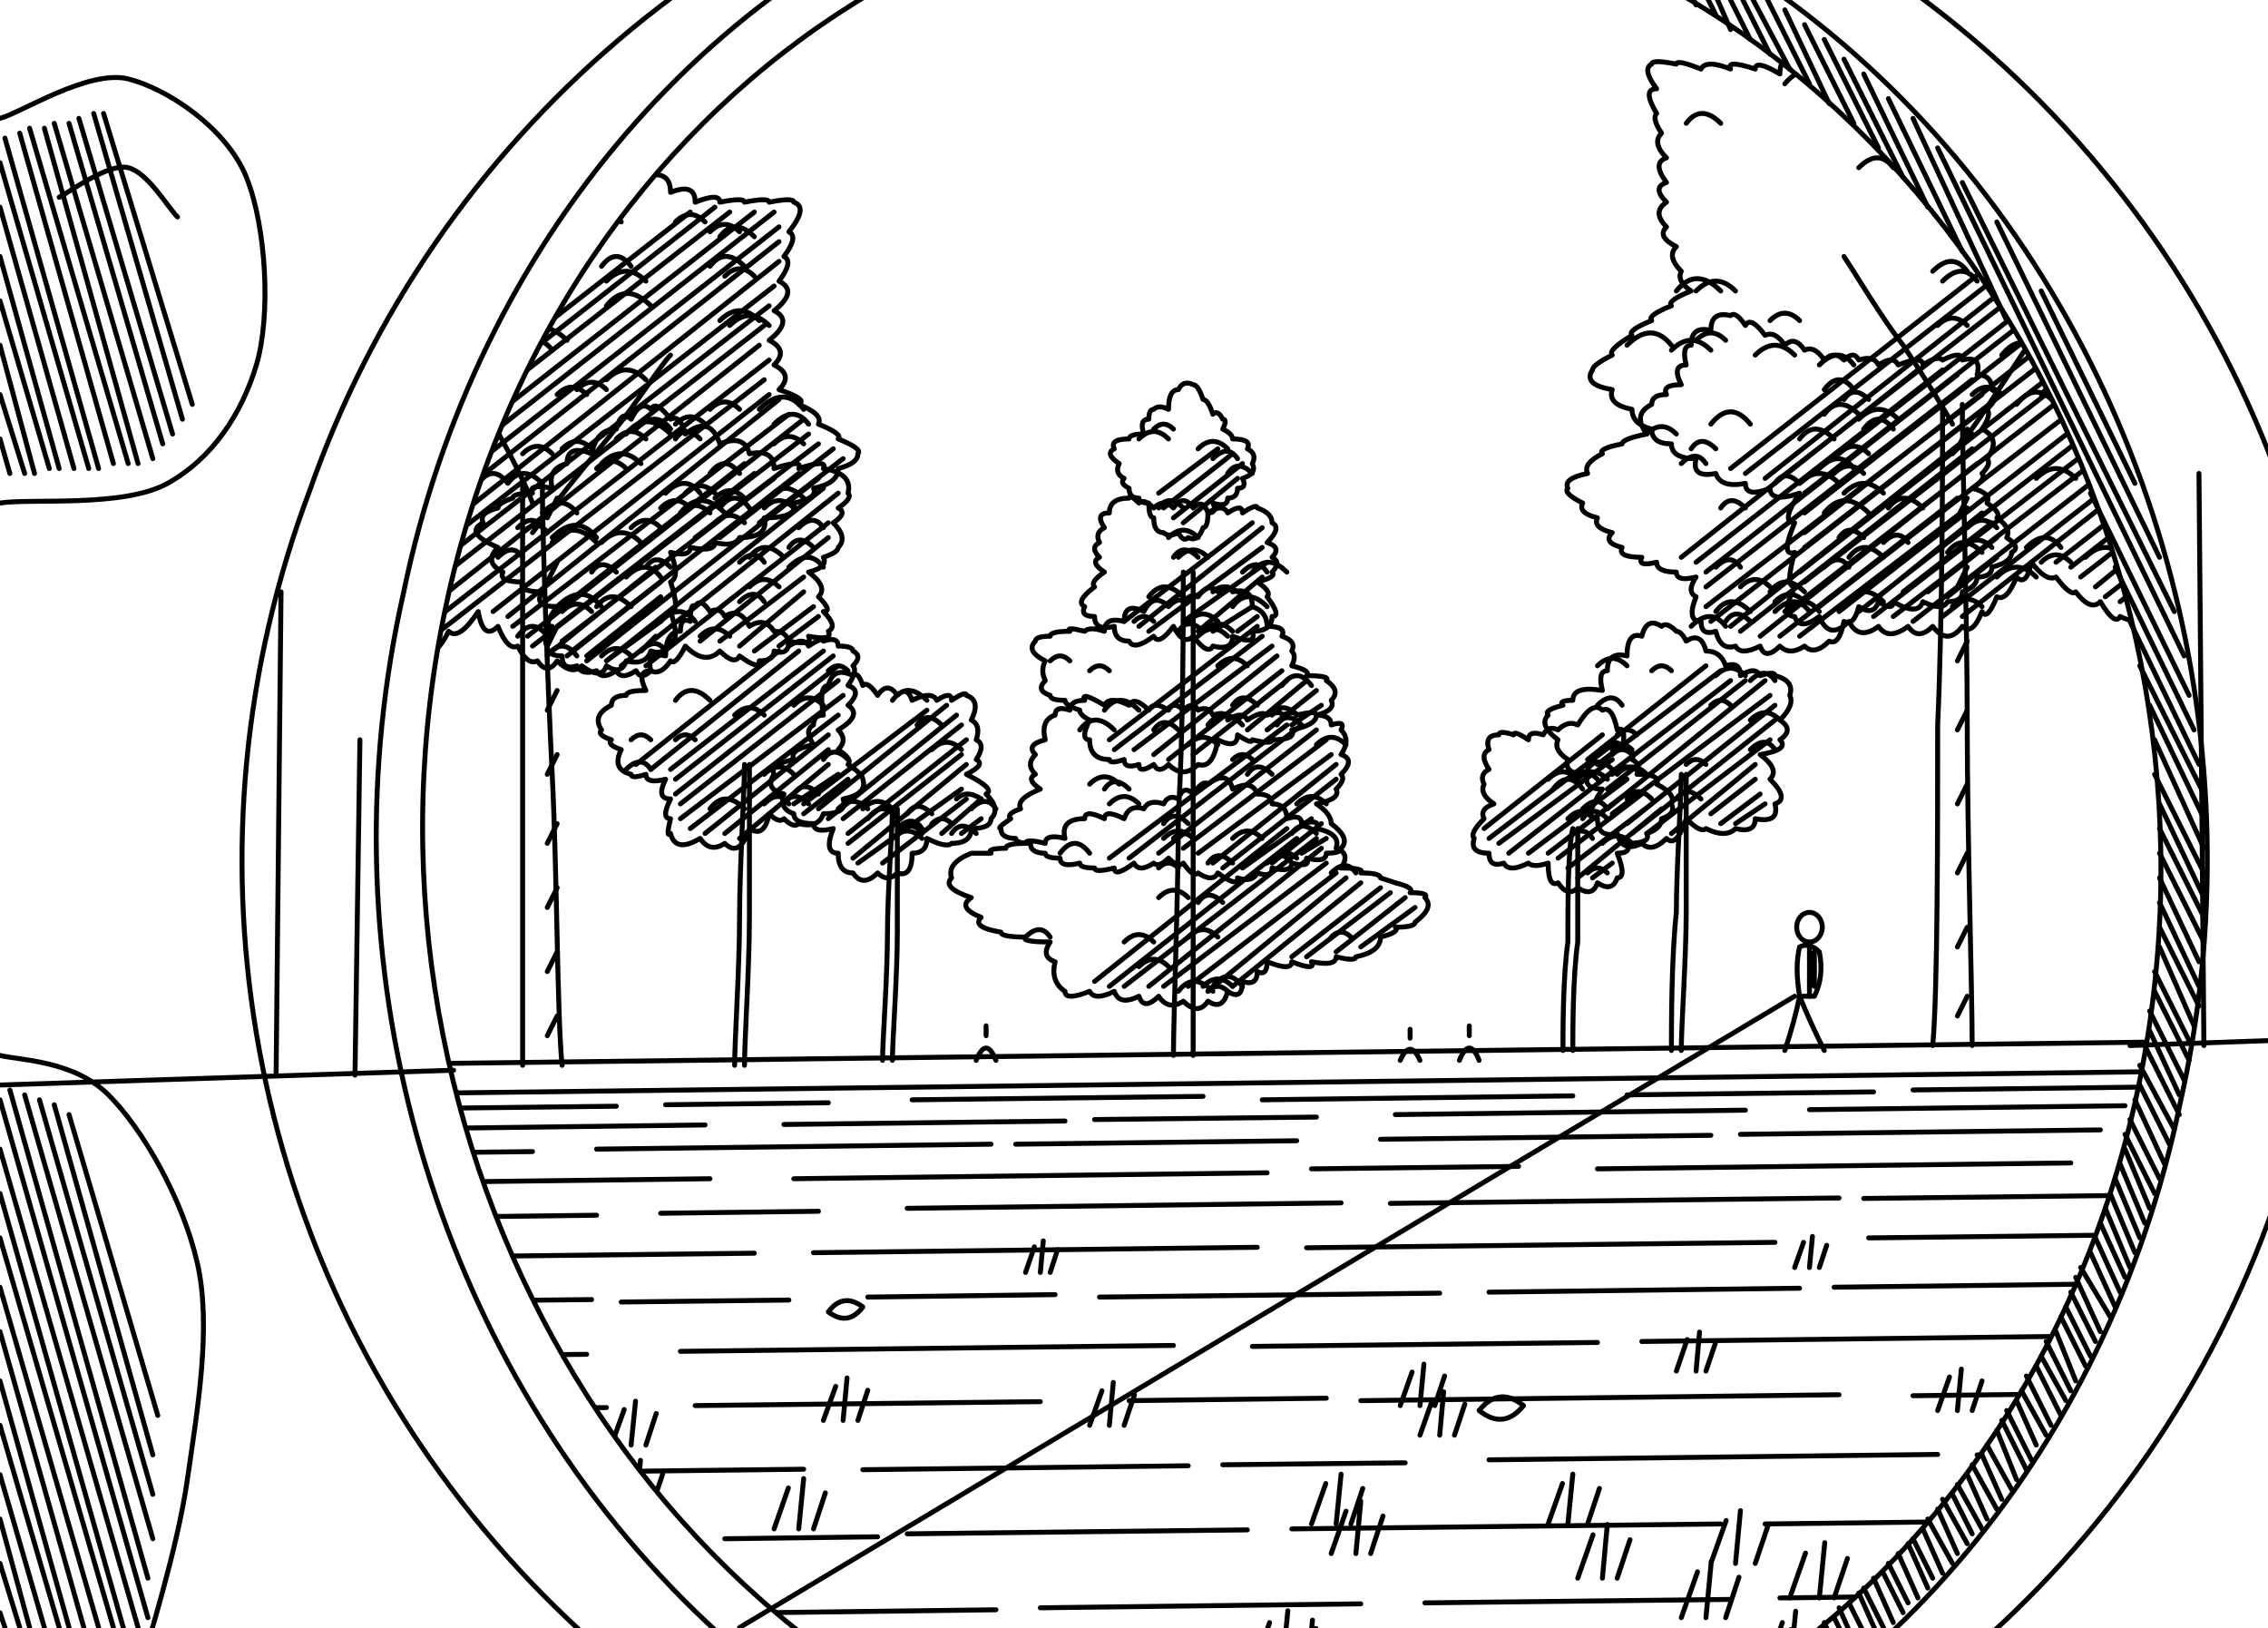
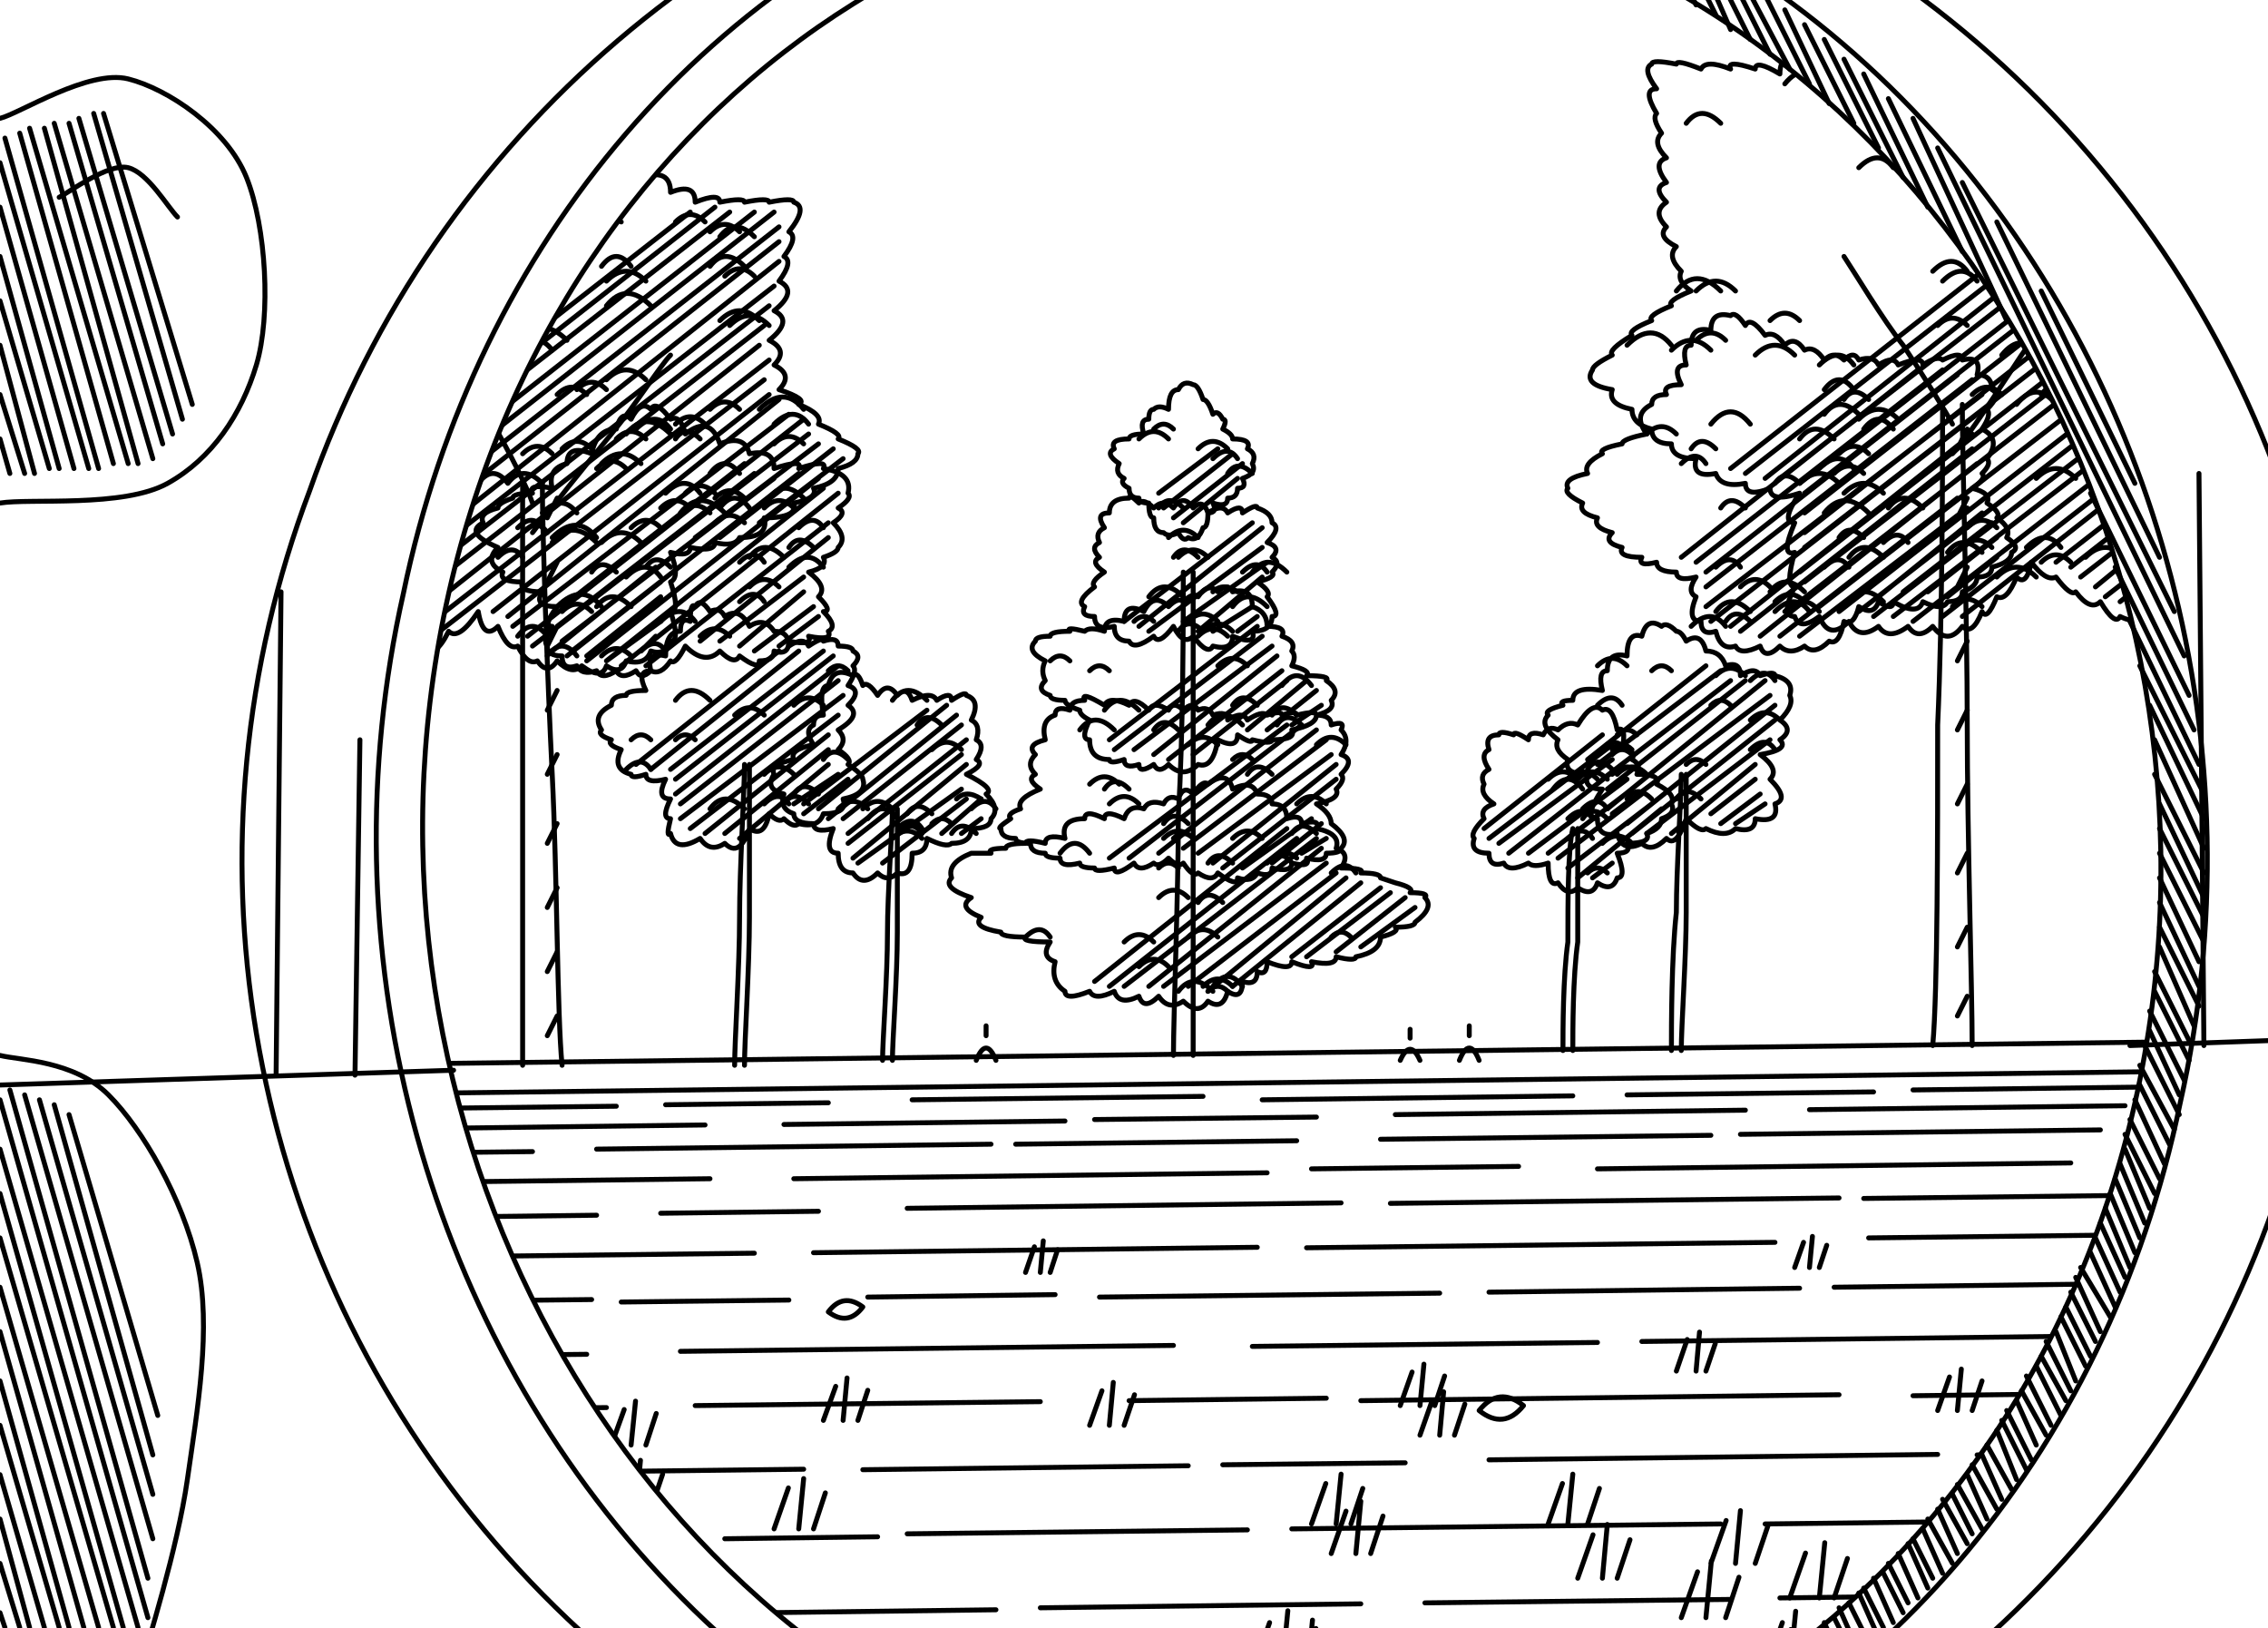
<svg xmlns="http://www.w3.org/2000/svg" fill="none" stroke="currentColor" stroke-linecap="round" stroke-linejoin="round" stroke-width="1" viewBox="0 0 460 330">
  <defs>
    <clipPath id="pc-park-lens">
      <path d="M90.5 122.6a176 196-6 1 1 343 98.8 176 196-6 1 1-343-98.8" />
    </clipPath>
  </defs>
-   <path d="M62.8 99.5a212 212 0 1 1 398.4 145 212 212 0 1 1-398.4-145M364 202 150 330M0 220l92-3m340-5 28-1m-404 7 1-98m15 98 1-68m374 62-1-116" class="d" />
+   <path d="M62.8 99.5a212 212 0 1 1 398.4 145 212 212 0 1 1-398.4-145M0 220l92-3m340-5 28-1m-404 7 1-98m15 98 1-68m374 62-1-116" class="d" />
  <path d="M90.5 122.6a176 196-6 1 1 343 98.8 176 196-6 1 1-343-98.8M0 24c4-1 18-10 26-8s20 10 24 20 5 28 2 38-9 19-18 24-28 3-34 4m0 112c4 1 15 1 22 8s15 21 18 34 0 30-2 44-8 33-10 40" pathLength="1" />
  <g clip-path="url(#pc-park-lens)">
-     <path d="m60 216 400-5m-222 3c0-8 1-33 1-49 1-16 1-41 1-49m2 98v-98m12-22q1 2-2 3 1 2-1 2 0 2-2 2 0 2-3 1 1 2-1 2 0 3-1 3-1 3-3 2-1 1-2-1-2 1-3 0-2 0-2-3-1 0-1-3-2 0-2-1-2 0-2-2-2-1-1-2-2-1-1-3-3-2-1-3-1-2 3-2 0-1 3-1-1-3 1-3 0-2 1-2 1-1 3 0 0-4 2-4 1-2 3-1 1 0 2 3 1 0 2 3 1-1 2 1 1 0 0 2 2 1 2 2 4 0 3 2 2 1 1 3m4 22q1 1-3 2 3 2 2 3 3 4 1 4 0 3-4 3 1 3-4 1 0 3-4 2-1 2-4-2-2 2-4-2-3 4-4 2-4 3-5 1-3 0-3-3-4 1-4-2-3 0-2-2-2-1 2-4-1-1 2-3-3-2-1-3-2-2 0-3-1-2 1-3-2-3 1-3 0-3 4-3 0-1 2 1 1-1 3 1 2-2 4 0 2-3 4 0 2-2 3 1 3-2 4 0 3-2 3 0 3-2 3-1 3 1 3 3 2 1-1 4 3 1 1 3 2 1 0 3m11 22q3 2 1 4 1 2-3 3 0 2-5 3 1 2-4 2 0 1-4 0 0 1-3-1 0 3-4 1-1 6-4 5-3 3-6 0-2 2-3 0-3 2-3 0-3 1-3-1-3 1-3 0-4 0-4-4-2 0 0-4-2-1-2-2-3-1-3-2-3 0-3-1-3-1-1-3-1-2 0-4-4-2-2-4 0-1 3-1 0-1 4-1-1-1 3 0 1-1 4 0 0-3 4-2 0-4 4-2 2-4 5-1 2-2 3-1 2-2 3-1 2-3 4-1 2-2 3 0 4-1 4 3 3 1 3 4 4 0 3 2 3 1 2 3 1 1 0 3 4 1 3 2 5 0 4 1m2 22q1 2-4 3 3 2 3 4 4 3 2 5 0 1-3 1 0 2-4 1 1 2-3 1 0 2-4 1 0 2-3 1-1 2-4 1 0 2-4-1-1 2-4 0-1 1-3-2-1 1-3-1-2 2-3 1-3 2-4 0-4 3-4 1-4 1-4 0-3 0-3-1-4 1-4-1-3 0-3-1-3 0-3-2-3 0-3-1-3 0-3-2-1 0 2-2-1-1 2-2-1-2 4-4-3-2-1-3-2-2 0-4-2-2 2-3-1-4 2-5 0-2 3-1 0-2 3-2-1-2 4 1 1-2 5 0 1-2 4 1 1-2 4 0 1-2 3 0 2-2 3 0 2-1 3 1 3-1 3 1 3-2 4 0 3-2 4-1 3-1 3 0 3-1 3 0 4-1 4 0 3 0 3 2 3-1 2 1 2 2 0 5 3 1 0 4 1 1-1 3m18 22q2 2-2 5 0 1-4 1 1 1-3 2 0 3-5 4 0 1-4 0 0 2-5 1 1 2-4 0 0 2-5 0 0 3-2 2 0 3-3 2 0 4-3 2-1 4-4 2-2 3-5 0-3 2-5-1-3 3-4 0-4 2-5-1-4 2-5 0-5 2-5 0-3-2-2-6-3-1-1-4-6 0-5-1-5 0-5-1-6-1-4-3-5-2-2-4-6-2-4-4-1-3 4-5h4q-1-1 3-1 0-1 4-1 0-1 4 0 0-2 4-1-1-4 4-4 0-2 4 0 0-2 4 0 1-3 4-2 1-2 4-1 1-2 3-1 1-3 3-1 2-3 3-2 4-3 5 1 4-2 5 1 3 0 3 2 3 0 3 3 3-1 3 1 4-1 3 1 5 1 4 4 3 1 1 4 5 0 4 1 4 0 4 1l3 1q4 1 3 2 4 0 3 1m-183 34V98m8 118c-1-10-1-39-2-59s-2-49-2-59m-2 10c3-4 11-14 16-20s10-14 12-16m-28 30c-1-3-5-11-8-16-3-6-10-15-12-18m70 11q6 2 4 3 5 2 4 4 5 2 4 3 5 2 4 3 0 2-4 3 0 3-5 4 1 2-4 3 1 3-6 3 1 4-5 4-1 2-5 1 0 2-5 1 0 2-4 1 2 5 0 6 2 6 0 6 2 6 0 6-1 3-4 2-1 3-5 2-1 3-4 1-1 3-5 0-2 2-5-1-2 3-4 0-2 1-4-3-2 1-4-4-3 3-4-3-4 6-6 4-3 6-5 3-3 6-5 3-3 3-4-1-4 2-5-1-3 1-4-2-5 1-5-4-5 1-5-5-2 0 1-5-3 0 1-6-2-1 1-5-5 1-6-1-6 1-6-1-6 1-5-1-5-2-3-6-6-2-3-5-6-3-2-6-5-3-3-6 0-1 5-2-1-2 4-3 0-1 5-2-2-2 4-2-4-4-2-6-4-4-2-6-3-5 1-6-3-5 2-6-2-6 2-7-3-6 2-6 1-2 6 1 0-2 5 2 0-3 5 1 0-2 5 1 0-5 5-4 0-5 4-3 2-6 6-4 2-6 5-3 2-4 5-3 2-4 5-2 2-4 4-2 3-1 4 4 3-1 4 5 3-2 3 4 4-1 5 3 5-2 5 3 6-2 6 3 5-2 5 2 5-2 5 0 5-1 5 0 5-1 5 0 5-1 5 0 3 1-1 6 2 1-1 5 2 1-1 5 4 2-1 6 4 2-1 6 4 2 1 5 4 2 1 5m12 32q0 1-3 2 1 2-3 3 4 3 2 5 3 3 1 3 3 3 1 4 1 2-4 1 1 2-4 1 0 3-3 2 0 2-3 2 0 2-4-1-1 2-4-1-3 3-7-1-2 4-3 3-2 3-4 2-2 2-3 0-3 2-4 0-3 2-4 0-3 1-4-1-3 1-3-2-3 0-3-2-1-1 1-4-2 0 1-4-5 0-3-3-5 0-4-2-5 0-4-2-4-2-1-5-7-3-3-5-1-2 3-3 0-1 3-2 0-1 4-1-1-2 4-1-1-4 3-5 0-4 5-2 1-5 5-5 1-4 3-2 2-4 4-2 1-2 4 2 2-1 3 3 5-4 7 2 5-2 6 2 5-1 5 3 6-2 5 0 6-2 5 0 6 1 5 5 1 1-2 3 2 1-1 3 3 3 1 5m222 101c1-11 1-43 1-65 1-22 1-54 1-65m6 130c0-11-1-43-1-65s-1-54-1-65m-2 10c3-3 10-14 14-20s10-13 12-16m-26 30c-1-2-6-10-10-16-4-5-10-15-12-18m113 7q2 3-1 5 3 3 0 5 3 3-1 5 1 3-4 4 2 3-3 4 1 3-4 4 1 2-4 1 0 2-5 2 0 2-5 1 0 2-5 1 4 5 1 5 4 5 1 6 4 5 2 5 2 5 1 5 0 5-5 3 0 4-4 4-1 3-5 3 0 3-5 1-1 3-5 1-2 3-6 1-1 2-4-3-2 2-5-2-1 1-4-3-2 1-5-3-1 5-3 3-2 5-4 4-2 5-3 3-2 5-4 3-3 4-6 0-3 3-5 0-4 3-6 0-4 3-6-1-4 4-6-1-4 3-5 0-3 0 0-6-2 0 0-7-3 1 0-6-3 0 1-6-6 2-6-1-5 2-5-1-5 1-6-2-5 1-4-3-5 0-5-3-4 0-4-3-4-1-4-4-5-1-4-4-6-1-4-4 0-1 4-3-1-1 4-4-1-1 4-3-1-1 4-3-1-1 4-3-3-2-2-4-3-3-1-5-4-2-2-4-3-3 0-5-3-3 0-4-3-4 0-5-3-3-1-5-2-3-1-4-3-5 0-5-3-4-1-5 0-1 5 0 0-1 5 1 1-2 6 0-1-2 5 0 0-2 5 1 0-5 6-4 1-4 5-4 1-4 4-3 1-3 4-2 1-5 4-3 1-6 3-4 1-6 3-5 1-5 4-4 1-5 3-4 2-2 4 3 2-2 4 3 2-1 4 4 3-2 5 3 2-2 4 2 3-2 4 3 3-2 5 2 5-3 6 3 5-2 6 3 4-3 6-1 5-3 6-1 5-4 6-2 6-3 6-1 3 0 1 6 4 0 2 5 3 1 1 5 4 1 2 5 3 1 1 4 4 2 2 5 2 1-2 5 2 2-1 5 2 1-1 4 5 1 5 3 6 1 4 3 6 2 5 3 6 2 5 3m-87 40q4 1 3 3 3 2 2 3 3 2 2 4 3 2 1 3 0 2-4 3 0 2-3 2 0 2-3 3 0 2-3 2-1 2-5 0-1 3-6 0 0 2-3 0-1 3-4 1-1 4-3 3-1 5-3 4-3 3-5 1-3 2-5 0-3 3-4 0-4 2-5 0-3 1-4-3-3 1-3-2-3 0-1-5-2-1 0-4-4 1-4-1-4 0-4-2-4 1-3-1-5 0-4-2-4-1-2-3-4-1-3-3-4-1-3-3-4-2-3-3-1-2 4-3-1-2 3-4-1-1 4-2 0-1 5-2-3-4 1-6 0-2 3-2-1-2 3-2-2-4 1-4-1-4 1-4 0-4 4-3 0-4 4-3 1-1 3 2 1-2 4 2 2-1 4 2 2-2 4 1 2-1 4 2 2-2 4 0 2-2 3 0 3-1 4 1 3-2 4 0 5-2 5 0 3-2 4-1 4-2 4 0 4-1 3 3 3 0 3 3 2 1-1 4 1 1-1 4 4 2 1 6 1 1-1 3 1 1-2 3m-38 114q2-6 3-11 2 5 5 11m-5-11q-1-6 0-10 2-1 4 1 1 5-1 9zm2-17a2.6 3 0 1 1 0 6 2.6 3 0 1 1 0-6" pathLength="1" />
+     <path d="m60 216 400-5m-222 3c0-8 1-33 1-49 1-16 1-41 1-49m2 98v-98m12-22q1 2-2 3 1 2-1 2 0 2-2 2 0 2-3 1 1 2-1 2 0 3-1 3-1 3-3 2-1 1-2-1-2 1-3 0-2 0-2-3-1 0-1-3-2 0-2-1-2 0-2-2-2-1-1-2-2-1-1-3-3-2-1-3-1-2 3-2 0-1 3-1-1-3 1-3 0-2 1-2 1-1 3 0 0-4 2-4 1-2 3-1 1 0 2 3 1 0 2 3 1-1 2 1 1 0 0 2 2 1 2 2 4 0 3 2 2 1 1 3m4 22q1 1-3 2 3 2 2 3 3 4 1 4 0 3-4 3 1 3-4 1 0 3-4 2-1 2-4-2-2 2-4-2-3 4-4 2-4 3-5 1-3 0-3-3-4 1-4-2-3 0-2-2-2-1 2-4-1-1 2-3-3-2-1-3-2-2 0-3-1-2 1-3-2-3 1-3 0-3 4-3 0-1 2 1 1-1 3 1 2-2 4 0 2-3 4 0 2-2 3 1 3-2 4 0 3-2 3 0 3-2 3-1 3 1 3 3 2 1-1 4 3 1 1 3 2 1 0 3m11 22q3 2 1 4 1 2-3 3 0 2-5 3 1 2-4 2 0 1-4 0 0 1-3-1 0 3-4 1-1 6-4 5-3 3-6 0-2 2-3 0-3 2-3 0-3 1-3-1-3 1-3 0-4 0-4-4-2 0 0-4-2-1-2-2-3-1-3-2-3 0-3-1-3-1-1-3-1-2 0-4-4-2-2-4 0-1 3-1 0-1 4-1-1-1 3 0 1-1 4 0 0-3 4-2 0-4 4-2 2-4 5-1 2-2 3-1 2-2 3-1 2-3 4-1 2-2 3 0 4-1 4 3 3 1 3 4 4 0 3 2 3 1 2 3 1 1 0 3 4 1 3 2 5 0 4 1m2 22q1 2-4 3 3 2 3 4 4 3 2 5 0 1-3 1 0 2-4 1 1 2-3 1 0 2-4 1 0 2-3 1-1 2-4 1 0 2-4-1-1 2-4 0-1 1-3-2-1 1-3-1-2 2-3 1-3 2-4 0-4 3-4 1-4 1-4 0-3 0-3-1-4 1-4-1-3 0-3-1-3 0-3-2-3 0-3-1-3 0-3-2-1 0 2-2-1-1 2-2-1-2 4-4-3-2-1-3-2-2 0-4-2-2 2-3-1-4 2-5 0-2 3-1 0-2 3-2-1-2 4 1 1-2 5 0 1-2 4 1 1-2 4 0 1-2 3 0 2-2 3 0 2-1 3 1 3-1 3 1 3-2 4 0 3-2 4-1 3-1 3 0 3-1 3 0 4-1 4 0 3 0 3 2 3-1 2 1 2 2 0 5 3 1 0 4 1 1-1 3m18 22q2 2-2 5 0 1-4 1 1 1-3 2 0 3-5 4 0 1-4 0 0 2-5 1 1 2-4 0 0 2-5 0 0 3-2 2 0 3-3 2 0 4-3 2-1 4-4 2-2 3-5 0-3 2-5-1-3 3-4 0-4 2-5-1-4 2-5 0-5 2-5 0-3-2-2-6-3-1-1-4-6 0-5-1-5 0-5-1-6-1-4-3-5-2-2-4-6-2-4-4-1-3 4-5h4q-1-1 3-1 0-1 4-1 0-1 4 0 0-2 4-1-1-4 4-4 0-2 4 0 0-2 4 0 1-3 4-2 1-2 4-1 1-2 3-1 1-3 3-1 2-3 3-2 4-3 5 1 4-2 5 1 3 0 3 2 3 0 3 3 3-1 3 1 4-1 3 1 5 1 4 4 3 1 1 4 5 0 4 1 4 0 4 1l3 1q4 1 3 2 4 0 3 1m-183 34V98m8 118c-1-10-1-39-2-59s-2-49-2-59m-2 10c3-4 11-14 16-20s10-14 12-16m-28 30c-1-3-5-11-8-16-3-6-10-15-12-18m70 11q6 2 4 3 5 2 4 4 5 2 4 3 5 2 4 3 0 2-4 3 0 3-5 4 1 2-4 3 1 3-6 3 1 4-5 4-1 2-5 1 0 2-5 1 0 2-4 1 2 5 0 6 2 6 0 6 2 6 0 6-1 3-4 2-1 3-5 2-1 3-4 1-1 3-5 0-2 2-5-1-2 3-4 0-2 1-4-3-2 1-4-4-3 3-4-3-4 6-6 4-3 6-5 3-3 6-5 3-3 3-4-1-4 2-5-1-3 1-4-2-5 1-5-4-5 1-5-5-2 0 1-5-3 0 1-6-2-1 1-5-5 1-6-1-6 1-6-1-6 1-5-1-5-2-3-6-6-2-3-5-6-3-2-6-5-3-3-6 0-1 5-2-1-2 4-3 0-1 5-2-2-2 4-2-4-4-2-6-4-4-2-6-3-5 1-6-3-5 2-6-2-6 2-7-3-6 2-6 1-2 6 1 0-2 5 2 0-3 5 1 0-2 5 1 0-5 5-4 0-5 4-3 2-6 6-4 2-6 5-3 2-4 5-3 2-4 5-2 2-4 4-2 3-1 4 4 3-1 4 5 3-2 3 4 4-1 5 3 5-2 5 3 6-2 6 3 5-2 5 2 5-2 5 0 5-1 5 0 5-1 5 0 5-1 5 0 3 1-1 6 2 1-1 5 2 1-1 5 4 2-1 6 4 2-1 6 4 2 1 5 4 2 1 5m12 32q0 1-3 2 1 2-3 3 4 3 2 5 3 3 1 3 3 3 1 4 1 2-4 1 1 2-4 1 0 3-3 2 0 2-3 2 0 2-4-1-1 2-4-1-3 3-7-1-2 4-3 3-2 3-4 2-2 2-3 0-3 2-4 0-3 2-4 0-3 1-4-1-3 1-3-2-3 0-3-2-1-1 1-4-2 0 1-4-5 0-3-3-5 0-4-2-5 0-4-2-4-2-1-5-7-3-3-5-1-2 3-3 0-1 3-2 0-1 4-1-1-2 4-1-1-4 3-5 0-4 5-2 1-5 5-5 1-4 3-2 2-4 4-2 1-2 4 2 2-1 3 3 5-4 7 2 5-2 6 2 5-1 5 3 6-2 5 0 6-2 5 0 6 1 5 5 1 1-2 3 2 1-1 3 3 3 1 5m222 101c1-11 1-43 1-65 1-22 1-54 1-65m6 130c0-11-1-43-1-65s-1-54-1-65m-2 10c3-3 10-14 14-20s10-13 12-16m-26 30c-1-2-6-10-10-16-4-5-10-15-12-18m113 7q2 3-1 5 3 3 0 5 3 3-1 5 1 3-4 4 2 3-3 4 1 3-4 4 1 2-4 1 0 2-5 2 0 2-5 1 0 2-5 1 4 5 1 5 4 5 1 6 4 5 2 5 2 5 1 5 0 5-5 3 0 4-4 4-1 3-5 3 0 3-5 1-1 3-5 1-2 3-6 1-1 2-4-3-2 2-5-2-1 1-4-3-2 1-5-3-1 5-3 3-2 5-4 4-2 5-3 3-2 5-4 3-3 4-6 0-3 3-5 0-4 3-6 0-4 3-6-1-4 4-6-1-4 3-5 0-3 0 0-6-2 0 0-7-3 1 0-6-3 0 1-6-6 2-6-1-5 2-5-1-5 1-6-2-5 1-4-3-5 0-5-3-4 0-4-3-4-1-4-4-5-1-4-4-6-1-4-4 0-1 4-3-1-1 4-4-1-1 4-3-1-1 4-3-1-1 4-3-3-2-2-4-3-3-1-5-4-2-2-4-3-3 0-5-3-3 0-4-3-4 0-5-3-3-1-5-2-3-1-4-3-5 0-5-3-4-1-5 0-1 5 0 0-1 5 1 1-2 6 0-1-2 5 0 0-2 5 1 0-5 6-4 1-4 5-4 1-4 4-3 1-3 4-2 1-5 4-3 1-6 3-4 1-6 3-5 1-5 4-4 1-5 3-4 2-2 4 3 2-2 4 3 2-1 4 4 3-2 5 3 2-2 4 2 3-2 4 3 3-2 5 2 5-3 6 3 5-2 6 3 4-3 6-1 5-3 6-1 5-4 6-2 6-3 6-1 3 0 1 6 4 0 2 5 3 1 1 5 4 1 2 5 3 1 1 4 4 2 2 5 2 1-2 5 2 2-1 5 2 1-1 4 5 1 5 3 6 1 4 3 6 2 5 3 6 2 5 3m-87 40q4 1 3 3 3 2 2 3 3 2 2 4 3 2 1 3 0 2-4 3 0 2-3 2 0 2-3 3 0 2-3 2-1 2-5 0-1 3-6 0 0 2-3 0-1 3-4 1-1 4-3 3-1 5-3 4-3 3-5 1-3 2-5 0-3 3-4 0-4 2-5 0-3 1-4-3-3 1-3-2-3 0-1-5-2-1 0-4-4 1-4-1-4 0-4-2-4 1-3-1-5 0-4-2-4-1-2-3-4-1-3-3-4-1-3-3-4-2-3-3-1-2 4-3-1-2 3-4-1-1 4-2 0-1 5-2-3-4 1-6 0-2 3-2-1-2 3-2-2-4 1-4-1-4 1-4 0-4 4-3 0-4 4-3 1-1 3 2 1-2 4 2 2-1 4 2 2-2 4 1 2-1 4 2 2-2 4 0 2-2 3 0 3-1 4 1 3-2 4 0 5-2 5 0 3-2 4-1 4-2 4 0 4-1 3 3 3 0 3 3 2 1-1 4 1 1-1 4 4 2 1 6 1 1-1 3 1 1-2 3" pathLength="1" />
  </g>
  <path d="M81.8 120.4a185 205-6 1 1 360.4 103.2A185 205-6 1 1 81.8 120.4M12 40c2-1 10-7 14-6s8 8 10 10" class="f" pathLength="1" />
  <g clip-path="url(#pc-park-lens)">
    <path d="m60 222 400-5m-190 98 3-8.6m2 8.6 1-10.6m2 10.6 2.5-7.6M347 317l3.1-8.7m1.9 8.7 1-10.7m3 10.7 2.6-7.7M364 257l1.8-5.1m1.2 5.1.6-6.3m1.4 6.3 1.5-4.5M100 341l3.6-10.1M106 341l1.2-12.5M111 341l3-8.9m145 8.9 3.6-10.1M265 341l1.2-12.5M269 341l3-8.9M97 330l3.3-9.5m2.7 9.5 1.1-11.7M107 330l2.8-8.4M426 345l3.7-10.4M432 345l1.2-12.8M436 345l3-9.1M178 348l3.7-10.5M184 348l1.2-13m3.8 13 3.1-9.3M221 289l2.5-7m1.5 7 .8-8.7m2.2 8.7 2.1-6.2M434 320l3.1-8.8m1.9 8.8 1-10.9m3 10.9 2.6-7.8M254 339l3.5-10m2.5 10 1.2-12.4M264 339l2.9-8.8M288 291l2.5-7.1m1.5 7.1.8-8.8m2.2 8.8 2.1-6.3M432 330l3.3-9.4m2.7 9.4 1.1-11.6M442 330l2.8-8.3M124 306l2.8-8m2.2 8 .9-9.9m2.1 9.9 2.4-7.1M421 319l3.1-8.8m1.9 8.8 1-10.9m3 10.9 2.6-7.8M118 344l3.6-10.3M124 344l1.2-12.7M129 344l3-9.1m209-6.9 3.3-9.3m1.7 9.3 1.1-11.5M350 328l2.7-8.2M263 346l3.7-10.4M270 346l1.2-12.8M274 346l3.1-9.2M157 310l2.9-8.3m2.1 8.3 1-10.2m2 10.2 2.4-7.3M318 349l3.7-10.6M324 349l1.2-13.1M328 349l3.1-9.3M284 285l2.4-6.8m1.6 6.8.8-8.4m2.2 8.4 2-6m21 30 2.9-8.2m1.1 8.2 1-10.1m3 10.1 2.4-7.2M103 345l3.6-10.3M109 345l1.2-12.8M114 345l3-9.1m274-9.9 3.3-9.2m2.7 9.2 1.1-11.4M400 326l2.7-8.2M356 343l3.6-10.2M362 343l1.2-12.6M367 343l3-9m-203-46 2.5-6.9m1.5 6.9.8-8.6m2.2 8.6 2-6.1M358 339l3.5-10m1.5 10 1.2-12.3M368 339l2.9-8.8M340 278l2.2-6.4m1.8 6.4.7-7.9m1.3 7.9 1.9-5.6M223 345l3.7-10.4M229 345l1.2-12.8M233 345l3-9.1m30-26.9 2.9-8.2m2.1 8.2 1-10.1m2 10.1 2.4-7.2M124 293l2.6-7.2m1.4 7.2.9-8.9m2.1 8.9 2.1-6.4M363 324l3.2-9.1m2.8 9.1 1.1-11.2M372 324l2.7-8M274 353l3.8-10.8M281 353l1.3-13.4M285 353l3.2-9.6M394 351l3.8-10.7M400 351l1.3-13.3M405 351l3.2-9.5M403 311l2.9-8.3m2.1 8.3 1-10.3m3 10.3 2.4-7.3M320 320l3.1-8.8m1.9 8.8 1-10.9m2 10.9 2.6-7.8M379 336l3.5-9.8m2.5 9.8 1.2-12.1M389 336l2.9-8.6M393 286l2.4-6.8m1.6 6.8.8-8.4m2.2 8.4 2-6m-194-22 1.8-5.2m1.2 5.2.6-6.4m1.4 6.4 1.5-4.6M328 353l3.8-10.8M334 353l1.3-13.4M339 353l3.2-9.6M300 286q4-5 9-1-4 5-9 1m-132-20q3-4 7-1-3 4-7 1m-19-50c0-5 1-20 1-30s1-26 1-31m0 61c0-5 1-20 1-30v-31m18-7q2 2 0 4 3 2 2 3 3 2 3 3 1 3-4 4 1 3-4 3-1 3-5 2-1 1-3-1-1 1-3-1-1 5-4 3-2 6-5 3-3 2-5-1-5 3-6-1-1 1 0-3-2 0 0-4-3 0-1-4-4 1-4-1-3 1-3 0-4-1-2-5-3-1-2-2-3-1-2-2-2-3 2-5 0-2 3-2 0-1 4-1-2-4 1-4-1-4 3-3 0-5 3-5 0-3 2-2 0-4 1-3 1-2 3 1 2-1 3 1 3-2 5 2 3-2 5 1 3 0 3 3 3-2 4 0 3-2 3-1 3-1 3 1 3 0 3 1 2 1 0 3 1 1-1 4 3 1 0 4 3 2-2 5m-11 15q2-3 5 0m4-27q2-2 4 0m-11 7q3-3 6 0m-25-14q3-3 6 0m-21 27q3-3 5 0m23 7q3-3 5 0m-5-6q3-3 6 0m0 4q2-3 5 0m1-7q2-3 5 0m-28 10q3-4 7 0m-14-22q3-4 7 0m-16 8q2-2 4 0m17-5q3-3 6 0m-18 5q2-2 4 0m38 65c0-4 1-17 1-26 0-8 1-21 1-25m0 51c0-4 1-17 1-26v-25m14-7q6 3 4 4 3 3 1 5 0 2-4 2 0 3-4 3-1 1-5-1 0 3-3 3 0 5-3 4-2 2-4 0-3 3-5 0-3 0-3-4-3 0-1-5-4 1-4-1-4 0-4-2-3-1-2-4-4-1-2-4-1-2 4-3-1-2 4-3-2-3 0-4 0-2 2-2-1-6 1-6 1-4 5-2 1-1 2 2 1-1 3 2 2-3 4 0 2-2 3 1 4-2 5 0 3-2 3 0 3-2 3-1 3 1 1 5 2 1 1 4 2 1 0 4 2 1-2 3m-14 11q3-3 5 0m2-1q2-2 4 0m-12 3q3-3 6 0m7-8q2-2 5 0m-10-10q3-3 6 0m-25 12q3-3 6 0m0 2q3-4 6 0m2-1q2-3 5 0m-8-23q3-4 7 0m-6 27q3-3 5 0m-12-5q3-3 6 0m5-17q2-3 5 0m6 17q3-3 5 0m-9 5q2-3 5 0m119 44c0-4 0-15 1-22 0-8 0-19 1-23m0 45c0-4 0-15 1-22v-23m19-5q1 2-2 3 0 2-3 3 1 2-4 2 1 2-2 2 2 5 0 5-1 3-4 1-1 3-4 1-2 2-4-1-2 1-2-4-3 1-4 0-4 2-5 0-3 1-3-2-4 0-3-3-1-1 2-4-1-2 2-3-3-2-2-4-1-2 1-3-2-3 0-4-1-3 2-3 0-1 3 0 0-1 3 1 0-2 3-1 1-2 3-1 2-2 4-1 3-5 5-3 2-1 3 4 2-1 1 4 3 0 2 2 2 1 1 3 5 0 4 2 4 2 3 4m-21 7q3-3 5 0m-3-12q3-3 6 0m-12 0q3-3 6 0m7-1q3-3 6 0m-15 9q3-3 5 0m2-14q2-3 5 0m-12 6q3-3 6 0m3-5q2-2 4 0m-10 13q2-3 5 0m-11-6q3-4 6 0m4 11q3-3 6 0m-10-7q3-3 5 0m-4 13q2-2 4 0m4-15q2-3 5 0m4 51c0-5 0-19 1-28 0-9 1-23 1-28m0 56c0-5 1-19 1-28v-28m19-7q2 2-4 3 4 3 2 5 4 4 1 5 1 4-4 3 0 3-4 2-2 2-6 0-1 1-4-2-2 6-4 4-3 3-5 1-4 2-5-2-4 1-4-3-3 0 1-6-4 0-3-3-5 0-4-3-3-2-2-4-4-3-2-5-1-1 3-2-1-1 2-1 0-3 6-2-1-4 1-4 0-4 4-3 0-5 3-4 1-4 4-2 1-1 3 1 1 0 2 2 3-2 4 2 3 0 4 3 3-1 3 2 3-2 4 0 3-1 3 0 4 1 3 4 1 2-2 5 3 2 0 4m-33 7q3-3 6 0m-10-14q3-3 5 0m13 12q2-2 4 0m9-17q3-3 5 0m-13 5q2-2 4 0m-3-6q3-3 6 0m-27 15q2-2 4 0m9 10q2-3 5 0m-23-6q2-3 5 0m1-7q2-2 4 0m23-3q3-3 6 0m-6 6q3-3 5 0m-25-16q2-2 4 0m-15-1q3-3 6 0m-99-46q3-3 6 0m-3-2q2-2 4 0m11 9q2-3 5 0m-19 7q2-3 5 0m6-10q3-3 5 0m-8-2q3-3 6 0m-16 30q3-4 7 0m-2-8q2-3 5 0m-2 13q3-3 6 0m-8-13q3-3 6 0m7 3q3-3 5 0m-20-7q3-3 6 0m3 11q2-2 5 0m-21 6q2-2 4 0m20-10q3-4 7 0m-27 32q2-3 5 0m19-3q2-3 5 0m-20-16q3-3 6 0m1 14q2-3 5 0m-8-8q3-3 6 0m-40-1q2-2 4 0m4 2q2-2 4 0m14-8q2-3 5 0m16 11q3-4 6 0m-22-11q3-3 6 0m-31 20q3-4 7 0m24-25q3-4 7 0m-4 34q2-3 5 0m-22 13q3-3 6 0m15 5q3-3 5 0m-21-24q3-3 6 0m-23-7q3-4 7 0m32 19q3-3 6 0m-19-9q2-2 4 0m-18 13q2-3 5 0m-20-8q3-3 6 0m-2 4q3-3 6 0m36-12q3-3 6 0m-35 19q2-2 4 0m3-23q3-4 7 0m7 0q2-3 5 0m-40 13q2-3 5 0m41 30q2-2 4 0m-39-14q2-2 4 0m11-6q3-3 6 0m6-1q2-3 5 0m-8 5q2-2 4 0m-22 16q3-3 6 0m23-13q3-3 5 0m-36 24q3-4 7 0m-2-1q3-3 6 0m-22-9q3-3 6 0m-26-1q3-3 5 0m22-8q3-3 6 0m4-7q2-3 5 0m-35-2q3-4 6 0m24 28q2-2 4 0m-6-18q2-3 5 0m-17 13q3-3 6 0m9 4q3-4 6 0M123 57q4-4 8 0m-30 7q5-5 9 0m-33 63q3-3 6 0m29-18q5-5 9 0m7-2q3-3 6 0m-11-45q4-5 9 0m-22 42q4-4 7 0M73 82q4-4 7 0m-29 8q4-5 8 0m58-45q4-5 9 0M76 72q4-4 8 0m21-1q4-4 7 0m-44 32q4-5 8 0m46 7q4-4 8 0m-13-31q3-3 6 0m6 8q4-4 7 0m-1 13q4-4 7 0m-29-20q3-3 6 0m-19-24q3-3 6 0m15 39q3-3 6 0m17-41q3-4 7 0M71 94q4-5 8 0m58-8q3-3 6 0m-54-9q5-5 9 0m15 46q5-5 9 0m0-69q3-4 6 0m16 29q3-3 6 0m-49-35q4-5 8 0m39 18q4-4 8 0m-18 38q4-5 9 0m-1-56q3-4 7 0m-43-6q4-5 9 0m25 5q3-3 6 0m-44 6q4-4 8 0m-8 16q4-5 9 0m22-24q3-3 6 0M48 75q4-4 8 0m71 13q4-5 9 0m-33 10q3-4 7 0M65 75q5-5 9 0m40 49q3-3 6 0M95 78q3-4 7 0m44-13q4-4 8 0M43 87q4-5 8 0m26-23q3-4 7 0m73 26q3-3 6 0m-84 19q3-3 6 0m38-32q4-4 8 0M97 98q3-4 6 0m18 25q3-4 7 0M63 86q4-4 8 0m67 18q3-3 6 0M68 74q4-4 8 0m71-18q3-3 6 0m-39 35q3-3 6 0m37-5q4-4 7 0m-90 25q4-4 8 0m-18 12q4-4 7 0M42 87q4-4 7 0m20-39q4-4 8 0m19 20q3-3 6 0m23 21q3-3 6 0m-9 5q4-4 8 0M70 58q4-5 8 0m76 25q5-5 9 0m-51 27q4-5 9 0M93 73q4-5 8 0m-29 6q4-4 8 0m26 13q3-3 6 0m-7 37q3-4 6 0m33-33q3-4 6 0m-45 11q3-3 5 0m10 9q2-3 5 0m20-10q3-3 6 0m9 9q4-4 7 0m-30-26q2-3 5 0m-3 11q3-3 6 0m15 11q2-3 5 0m-20-10q3-3 6 0m-5 2q3-4 6 0m-18 0q3-3 6 0m10 11q3-3 5 0m-21 12q4-4 7 0m-10-11q2-3 5 0m16 4q3-3 6 0m-52-11q3-3 5 0m-10 5q3-3 5 0m44 9q3-3 5 0m-44 11q3-4 6 0m13-1q3-3 5 0m20-29q3-3 6 0m-34 14q4-4 7 0m22-16q3-4 7 0m-41 32q3-3 6 0m24-20q3-4 7 0m3-6q3-3 5 0m163-37q5-5 9 0m75 10q4-5 8 0m-53-6q4-4 7 0m-34-49q3-4 7 0m50 82q3-3 6 0m-65-48q4-5 9 0m98-13q3-3 6 0m-59 11q4-4 7 0m-57 2q4-4 8 0m90-21q3-4 7 0m-75 62q4-4 8 0m14 23q3-3 6 0m-25-89q4-4 7 0m-7 51q4-4 8 0m68-33q4-4 8 0M376 3q4-4 8 0m55 48q4-5 9 0m11-6q4-5 9 0m-31 27q4-5 9 0m-32 42q3-3 6 0m29-54q3-4 7 0m-78 27q3-4 6 0m39 26q4-4 8 0m15 4q4-5 8 0m-20-7q3-4 7 0m27-41q4-4 7 0m-116-4q3-3 6 0m-3-48q4-5 9 0m44 21q4-4 8 0m-17 34q4-5 8 0m-45 23q4-4 7 0m78-89q5-5 9 0m-34 60q4-4 7 0m-71 32q4-4 8 0m63-68q3-3 6 0m-3 3q3-4 7 0m-18 20q3-4 7 0m-4 28q4-4 8 0m-92 5q4-5 8 0m22-62q3-4 6 0m52 37q4-5 8 0m-31-6q4-5 9 0m-12 27q4-5 8 0m-25-27q4-4 7 0m-43 17q4-4 8 0m-25-1q4-4 8 0m71-5q4-4 7 0m-12 31q4-4 8 0M406-3q4-4 8 0m39 66q3-4 6 0m-115 6q3-3 6 0m25 44q3-4 7 0m83-42q3-3 6 0m-78-5q3-3 6 0m16-4q3-3 6 0m-7 6q4-4 7 0m49 13q4-4 8 0m-13-28q5-5 9 0m-12 32q4-4 8 0m-65 32q4-4 8 0m-2-6q4-4 7 0m58-55q4-4 8 0m-109 66q3-4 7 0m-12-18q4-5 9 0m70-72q5-5 9 0m-22 56q4-5 8 0m6-66q5-5 9 0m-18-11q4-5 9 0m-5 66q5-5 9 0m-81 15q3-3 6 0m-29 34q2-3 5 0m-12 1q4-4 7 0m24-46q2-3 5 0m-7 15q3-3 6 0m-13-7q3-4 7 0m-12 9q2-3 5 0m-22-7q2-3 5 0m22-7q3-4 7 0m-7 31q3-3 5 0m-13 9q4-4 7 0m14-21q3-4 7 0m-17 6q2-3 5 0m-44-21q3-3 6 0m30-9q3-4 6 0m22 32q3-3 6 0m-44 13q4-4 7 0m15-14q3-3 5 0m-39 5q3-3 5 0m-12-21q3-3 5 0m3 9q2-3 5 0m-6 21q3-4 7 0m4-4q3-4 7 0m-6 2q3-3 6 0m-13-3q3-3 6 0m41-39q3-3 6 0m-11 32q3-4 7 0M198 215q2-5 4 0m-2-5v-2m84 7q2-4.5 4 0m-2-4.5v-1.8m10 6.3q2-5 4 0m-2-5v-2" class="f" pathLength="1" />
  </g>
  <g clip-path="url(#pc-park-lens)">
-     <path d="m64 225 61-.7m10-.3 33-.4m17-.6 59-.7m12 .7 63-.8m11-.2 50-.6m8-.4 80-1m-396 9 71-.9m16-.1 57-.7m6-.3 45-.5m16-.5 71-.9m13-.1 64-.8m8-.2 52-.6M64 234l44-.5m13-.5 80-1m5 0 57-.7m17-.3 67-.8m6-.2 73-.9m18-.1 52-.6M64 240l80-1m17 0 96-1.2m9-.8 42-.5m16 .5 96-1.2m16-.8 100-1.2M73 247l48-.6m13-.4 32-.4m18-.6 88-1.1m10 .1 91-1.1m5 .1 77-.9M75 255l78-.9m12-.1 90-1.1m10 .1 95-1.1m19-.9 60-.7M74 264l46-.5m6 .5 34-.4m16-.6 38-.5m9 .5 69-.8m10-.2 63-.8m7-.2 57-.7m7-.3 70-.8M82 275l37-.4m19-.6 100-1.2m16 .2 70-.8m9-.2 90-1.1m15-.9 65-.8M75 286l48-.6m18-.4 70-.8m18-.2 40-.5m7 .5 97-1.2m15 .2 50-.6M71 299l92-1.1m12 .1 66-.8m7-.2 37-.4m17-.6 91-1.1m8 .1 83-1M81 313l60-.7m6-.3 31-.4m6-.6 69-.8m9-.2 87-1m9 0 75-.9m18-.1 65-.8M67 328l76-.9m12-.1 47-.6m9-.4 65-.8m13-.2 62-.7m10-.3 64-.8m12-.2 38-.5M80 343l65-.8m13-.2 45-.5m16 .5 56-.7m6-.3 70-.8m11-.2 44-.5m12-.5 95-1.1M67 361l89-1.1m17-.9 81-1m8 0 50-.6m8 .6 52-.6m18-.4 78-.9M129 155l29-23m-26 24 30-24m-26 24 31-24m-30 26 32-25m-32 28 33-26m-32 28 32-25m-32 28 33-25m-31 27 30-23m-27 24 25-20m-21 20 21-17m-18 18 18-15m-7 8 9-6m-7 8 9-7m-9 5 25-19m-22 20 26-21m-24 23 26-21m-23 21 24-19m-23 22 24-19m-24 21 23-18m-22 21 23-19m-22 20 21-15m-16 15 17-13m-5 7 8-7m-4 7 4-3m102 2 24-19m-23 21 25-19m-23 20 23-17m-21 19 23-18m-19 18 20-15m-16 15 17-13m-15 14 17-13m-15 15 17-13m-15 15 17-14m-14 14 4-3m-5-21 24-19m-22 20 25-19m-24 22 26-20m-25 22 28-22m-28 26 32-26m-31 27 32-24m-29 26 30-24m-29 26 29-23m-26 23 25-19m-20 19 17-14m-9 10 9-7m-7 9 8-6m-5 6 6-4m-123-63 12-9m-11 12 14-11m-12 13 14-11m-12 12 11-9m-23 29 26-20m-23 21 25-20m-23 21 23-17m-16 15 17-12m-14 14 13-11m-10 11 8-5m-3 5 4-3m-30 25 30-23m-29 25 30-23m-26 23 28-21m-24 22 25-20m-22 21 23-18m-18 17 19-15m-8 10 12-10m-8 10 10-8m-5 7 6-4m-43 31 36-27m-32 27 35-27m-29 26 32-25m-27 24 29-22m-26 23 27-20m-24 22 25-20m-23 21 23-18m-19 18 14-10m-8 9 10-8m-4 6 5-3m-47 29 39-31m-36 32 38-30m-35 30 39-30m-34 30 35-28m-32 28 33-25m-28 25 30-23m-26 24 28-23m-23 22 26-21m-14 15 18-14m-15 14 17-13m-11 12 14-11m-9 10 11-8m-176 26 2-4m-2-9 2-4m-2-9 2-4m-2-9 2-4m-2-10 2-4m-2-9 2-4m-2-9 2-4m-2-9 2-4m-2-9 2-4m-50 2 77-60m-78 64 83-65m-83 68 86-67m-87 72 92-72m-93 76 97-76m-95 78 96-75m-94 77 94-74m-92 77 92-73m-91 75 90-70m-86 70 85-66m-82 67 81-63m-78 65 77-61m-74 62 76-59m-72 59 71-55m-55 47 56-44m-53 45 55-44m-54 46 56-43m-53 45 56-44m-55 46 56-43m-52 44 21-17m8-6 25-19m-51 43 19-15m12-9 23-18m-50 42 15-12m20-15 17-13m-48 41 11-8m-4 6 3-3m-19-6 37-29m-38 33 40-31m-39 34 43-33m-41 35 46-36m-43 38 47-37m-43 37 44-35m-41 36 44-35m-39 35 37-29m-26 24 26-21m-22 21 17-13m-13 14 13-11m-10 12 12-9m-7 8 8-6m231 81 2-4m-2-10 2-4m-2-11 2-4m-2-10 2-4m-2-11 2-4m-2-10 2-4m-2-11 2-4m-2-10 2-4m-2-10 2-4m-48 8L462 8M354 96l109-85M358 97l105-83M361 97l103-80m-99 81 100-78m-99 80 100-78m-100 82 101-79m-101 83 102-80m-102 83 102-79m-103 84 105-82m-104 84 103-80m-104 84 102-79m-98 80 97-75m-93 76 95-74m-91 74 94-73m-91 74 92-71m-88 71 91-70m-87 71 90-70m-84 69 86-67m-82 67 84-66m-65 55 68-53m-65 54 65-51m-63 53 31-24m5-4 25-20m-58 50 28-23m12-9 18-14m-56 48 27-21m17-14 8-6m-49 42 25-20m-23 22 24-19m-18 17 19-14m-12 13 12-9m-116 1 48-38m-45 39 50-39m-48 41 51-40m-51 43 54-42m-54 46 56-43m-55 46 54-42m-50 43 49-39m-47 40 47-37m-43 38 44-35m-40 35 36-28m-32 28 34-26m-18 18 21-17m-16 16 18-14m-13 14 14-11m-10 12 10-8m-37 80v7m-1-8v10" class="h" pathLength="1" />
+     <path d="m64 225 61-.7m10-.3 33-.4m17-.6 59-.7m12 .7 63-.8m11-.2 50-.6m8-.4 80-1m-396 9 71-.9m16-.1 57-.7m6-.3 45-.5m16-.5 71-.9m13-.1 64-.8m8-.2 52-.6M64 234l44-.5m13-.5 80-1m5 0 57-.7m17-.3 67-.8m6-.2 73-.9m18-.1 52-.6M64 240l80-1m17 0 96-1.2m9-.8 42-.5m16 .5 96-1.2m16-.8 100-1.2M73 247l48-.6m13-.4 32-.4m18-.6 88-1.1m10 .1 91-1.1m5 .1 77-.9M75 255l78-.9m12-.1 90-1.1m10 .1 95-1.1m19-.9 60-.7M74 264l46-.5m6 .5 34-.4m16-.6 38-.5m9 .5 69-.8m10-.2 63-.8m7-.2 57-.7m7-.3 70-.8M82 275l37-.4m19-.6 100-1.2m16 .2 70-.8m9-.2 90-1.1m15-.9 65-.8M75 286l48-.6m18-.4 70-.8m18-.2 40-.5m7 .5 97-1.2m15 .2 50-.6M71 299l92-1.1m12 .1 66-.8m7-.2 37-.4m17-.6 91-1.1m8 .1 83-1M81 313l60-.7m6-.3 31-.4m6-.6 69-.8m9-.2 87-1m9 0 75-.9m18-.1 65-.8M67 328l76-.9m12-.1 47-.6m9-.4 65-.8m13-.2 62-.7m10-.3 64-.8m12-.2 38-.5M80 343l65-.8m13-.2 45-.5m16 .5 56-.7m6-.3 70-.8m11-.2 44-.5m12-.5 95-1.1M67 361l89-1.1m17-.9 81-1m8 0 50-.6m8 .6 52-.6m18-.4 78-.9M129 155l29-23m-26 24 30-24m-26 24 31-24m-30 26 32-25m-32 28 33-26m-32 28 32-25m-32 28 33-25m-31 27 30-23m-27 24 25-20m-21 20 21-17m-18 18 18-15m-7 8 9-6m-7 8 9-7m-9 5 25-19m-22 20 26-21m-24 23 26-21m-23 21 24-19m-23 22 24-19m-24 21 23-18m-22 21 23-19m-22 20 21-15m-16 15 17-13m-5 7 8-7m-4 7 4-3m102 2 24-19m-23 21 25-19m-23 20 23-17m-21 19 23-18m-19 18 20-15m-16 15 17-13m-15 14 17-13m-15 15 17-13m-15 15 17-14m-14 14 4-3m-5-21 24-19m-22 20 25-19m-24 22 26-20m-25 22 28-22m-28 26 32-26m-31 27 32-24m-29 26 30-24m-29 26 29-23m-26 23 25-19m-20 19 17-14m-9 10 9-7m-7 9 8-6m-5 6 6-4m-123-63 12-9m-11 12 14-11m-12 13 14-11m-12 12 11-9m-23 29 26-20m-23 21 25-20m-23 21 23-17m-16 15 17-12m-14 14 13-11m-10 11 8-5m-3 5 4-3m-30 25 30-23m-29 25 30-23m-26 23 28-21m-24 22 25-20m-22 21 23-18m-18 17 19-15m-8 10 12-10m-8 10 10-8m-5 7 6-4m-43 31 36-27m-32 27 35-27m-29 26 32-25m-27 24 29-22m-26 23 27-20m-24 22 25-20m-23 21 23-18m-19 18 14-10m-8 9 10-8m-4 6 5-3m-47 29 39-31m-36 32 38-30m-35 30 39-30m-34 30 35-28m-32 28 33-25m-28 25 30-23m-26 24 28-23m-23 22 26-21m-14 15 18-14m-15 14 17-13m-11 12 14-11m-9 10 11-8m-176 26 2-4m-2-9 2-4m-2-9 2-4m-2-9 2-4m-2-10 2-4m-2-9 2-4m-2-9 2-4m-2-9 2-4m-2-9 2-4m-50 2 77-60m-78 64 83-65m-83 68 86-67m-87 72 92-72m-93 76 97-76m-95 78 96-75m-94 77 94-74m-92 77 92-73m-91 75 90-70m-86 70 85-66m-82 67 81-63m-78 65 77-61m-74 62 76-59m-72 59 71-55m-55 47 56-44m-53 45 55-44m-54 46 56-43m-53 45 56-44m-55 46 56-43m-52 44 21-17m8-6 25-19m-51 43 19-15m12-9 23-18m-50 42 15-12m20-15 17-13m-48 41 11-8m-4 6 3-3m-19-6 37-29m-38 33 40-31m-39 34 43-33m-41 35 46-36m-43 38 47-37m-43 37 44-35m-41 36 44-35m-39 35 37-29m-26 24 26-21m-22 21 17-13m-13 14 13-11m-10 12 12-9m-7 8 8-6m231 81 2-4m-2-10 2-4m-2-11 2-4m-2-10 2-4m-2-11 2-4m-2-10 2-4m-2-11 2-4m-2-10 2-4m-2-10 2-4m-48 8L462 8M354 96l109-85M358 97l105-83M361 97l103-80m-99 81 100-78m-99 80 100-78m-100 82 101-79m-101 83 102-80m-102 83 102-79m-103 84 105-82m-104 84 103-80m-104 84 102-79m-98 80 97-75m-93 76 95-74m-91 74 94-73m-91 74 92-71m-88 71 91-70m-87 71 90-70m-84 69 86-67m-82 67 84-66m-65 55 68-53m-65 54 65-51m-63 53 31-24m5-4 25-20m-58 50 28-23m12-9 18-14m-56 48 27-21m17-14 8-6m-49 42 25-20m-23 22 24-19m-18 17 19-14m-12 13 12-9m-116 1 48-38m-45 39 50-39m-48 41 51-40m-51 43 54-42m-54 46 56-43m-55 46 54-42m-50 43 49-39m-47 40 47-37m-43 38 44-35m-40 35 36-28m-32 28 34-26m-18 18 21-17m-16 16 18-14m-13 14 14-11m-10 12 10-8" class="h" pathLength="1" />
  </g>
  <path d="m414 59 19 39m-28-53 33 68m-40-76 43 87m-48-94 50 103M388 24l19 41m17 35 20 41M383 20l15 31m31 64 16 33M378 15l13 27m41 84 14 29M374 12l12 24m48 99 13 26M370 8l11 22m55 113 11 23M366 5l10 20m61 125 10 22M362 2l9 19m66 136 10 20M358-1l9 18m71 146 9 19M354-3l9 17m75 154 9 18M351-5l8 16m79 162 9 18M347-8l8 16m83 170 8 17M344-10l7 16m87 177 8 17M341-11l7 14m90 185 8 16M337-13l7 14m94 191 7 16M335-13l6 12m96 198 7 14M334-10l3 7m100 204 7 14M333-8l1 3m102 210 7 14m-7-10 6 13m-7-10 7 14m-8-10 7 13m-7-9 6 12m-7-9 6 13m-7-9 6 12m-7-9 6 12m-6-9 5 12m-6-9 5 12m-6-9 5 12m-6-9 5 12m-6-9 5 12m-6-9 5 11m-6-8 5 11m-6-8 5 11m-7-8 6 10m-7-8 5 11m-6-8 5 10m-6-7 5 10m-6-8 5 10m-6-7 4 10m-6-8 5 10m-6-7 5 9m-6-7 5 10m-7-8 5 10m-6-7 5 9m-6-7 4 9m-6-7 5 10m-6-8 5 10m-6-8 4 10m-6-7 5 9m-6-7 4 9m-6-7 5 9m-6-7 4 9m-6-7 5 9m-6-7 4 8m-6-7 5 9m-6-7 4 9m-6-7 5 9m-6-7 4 9m-6-7 4 8m-5-7 4 9m-6-7 4 9m-6-7 4 8m-5-6 4 8m-6-7 4 9m-6-7 4 8m-5-7 4 9m-6-7 4 8m-6-7 4 9m-5-7 4 8m-6-7 4 9m-6-7 4 8m-6-7 4 9m-5-7 4 8m-6-7 4 8m-6-7 4 9m-6-7 4 8m-6-7 4 8m-6-7 4 8m-5-7 4 9m-6-7 4 8m-6-7 4 8m-6-7 4 8m-6-7 4 8m-6-7 4 8m-6-7 4 8M21 23l18 59M19 23l18 62M16 24l19 64M14 25l19 65M11 25l20 68M9 26l19 68M6 26l20 68M4 27l19 67M1 28l19 67M0 33l18 62M0 42l15 53M0 52l12 43M0 61l10 34M0 70l7 26M0 80l5 16m-5-7 2 7m12 130 18 61m-21-63 20 71M8 223l23 80M5 222l26 90M2 221l28 99M0 223l30 105M0 233l28 97M0 242l25 88M0 251l23 79M0 261l20 69M0 270l17 60M0 280l14 50M0 289l12 41M0 299l9 31m-9-22 6 22m-6-13 4 13m-4-3 1 3" class="h" pathLength="1" />
</svg>
